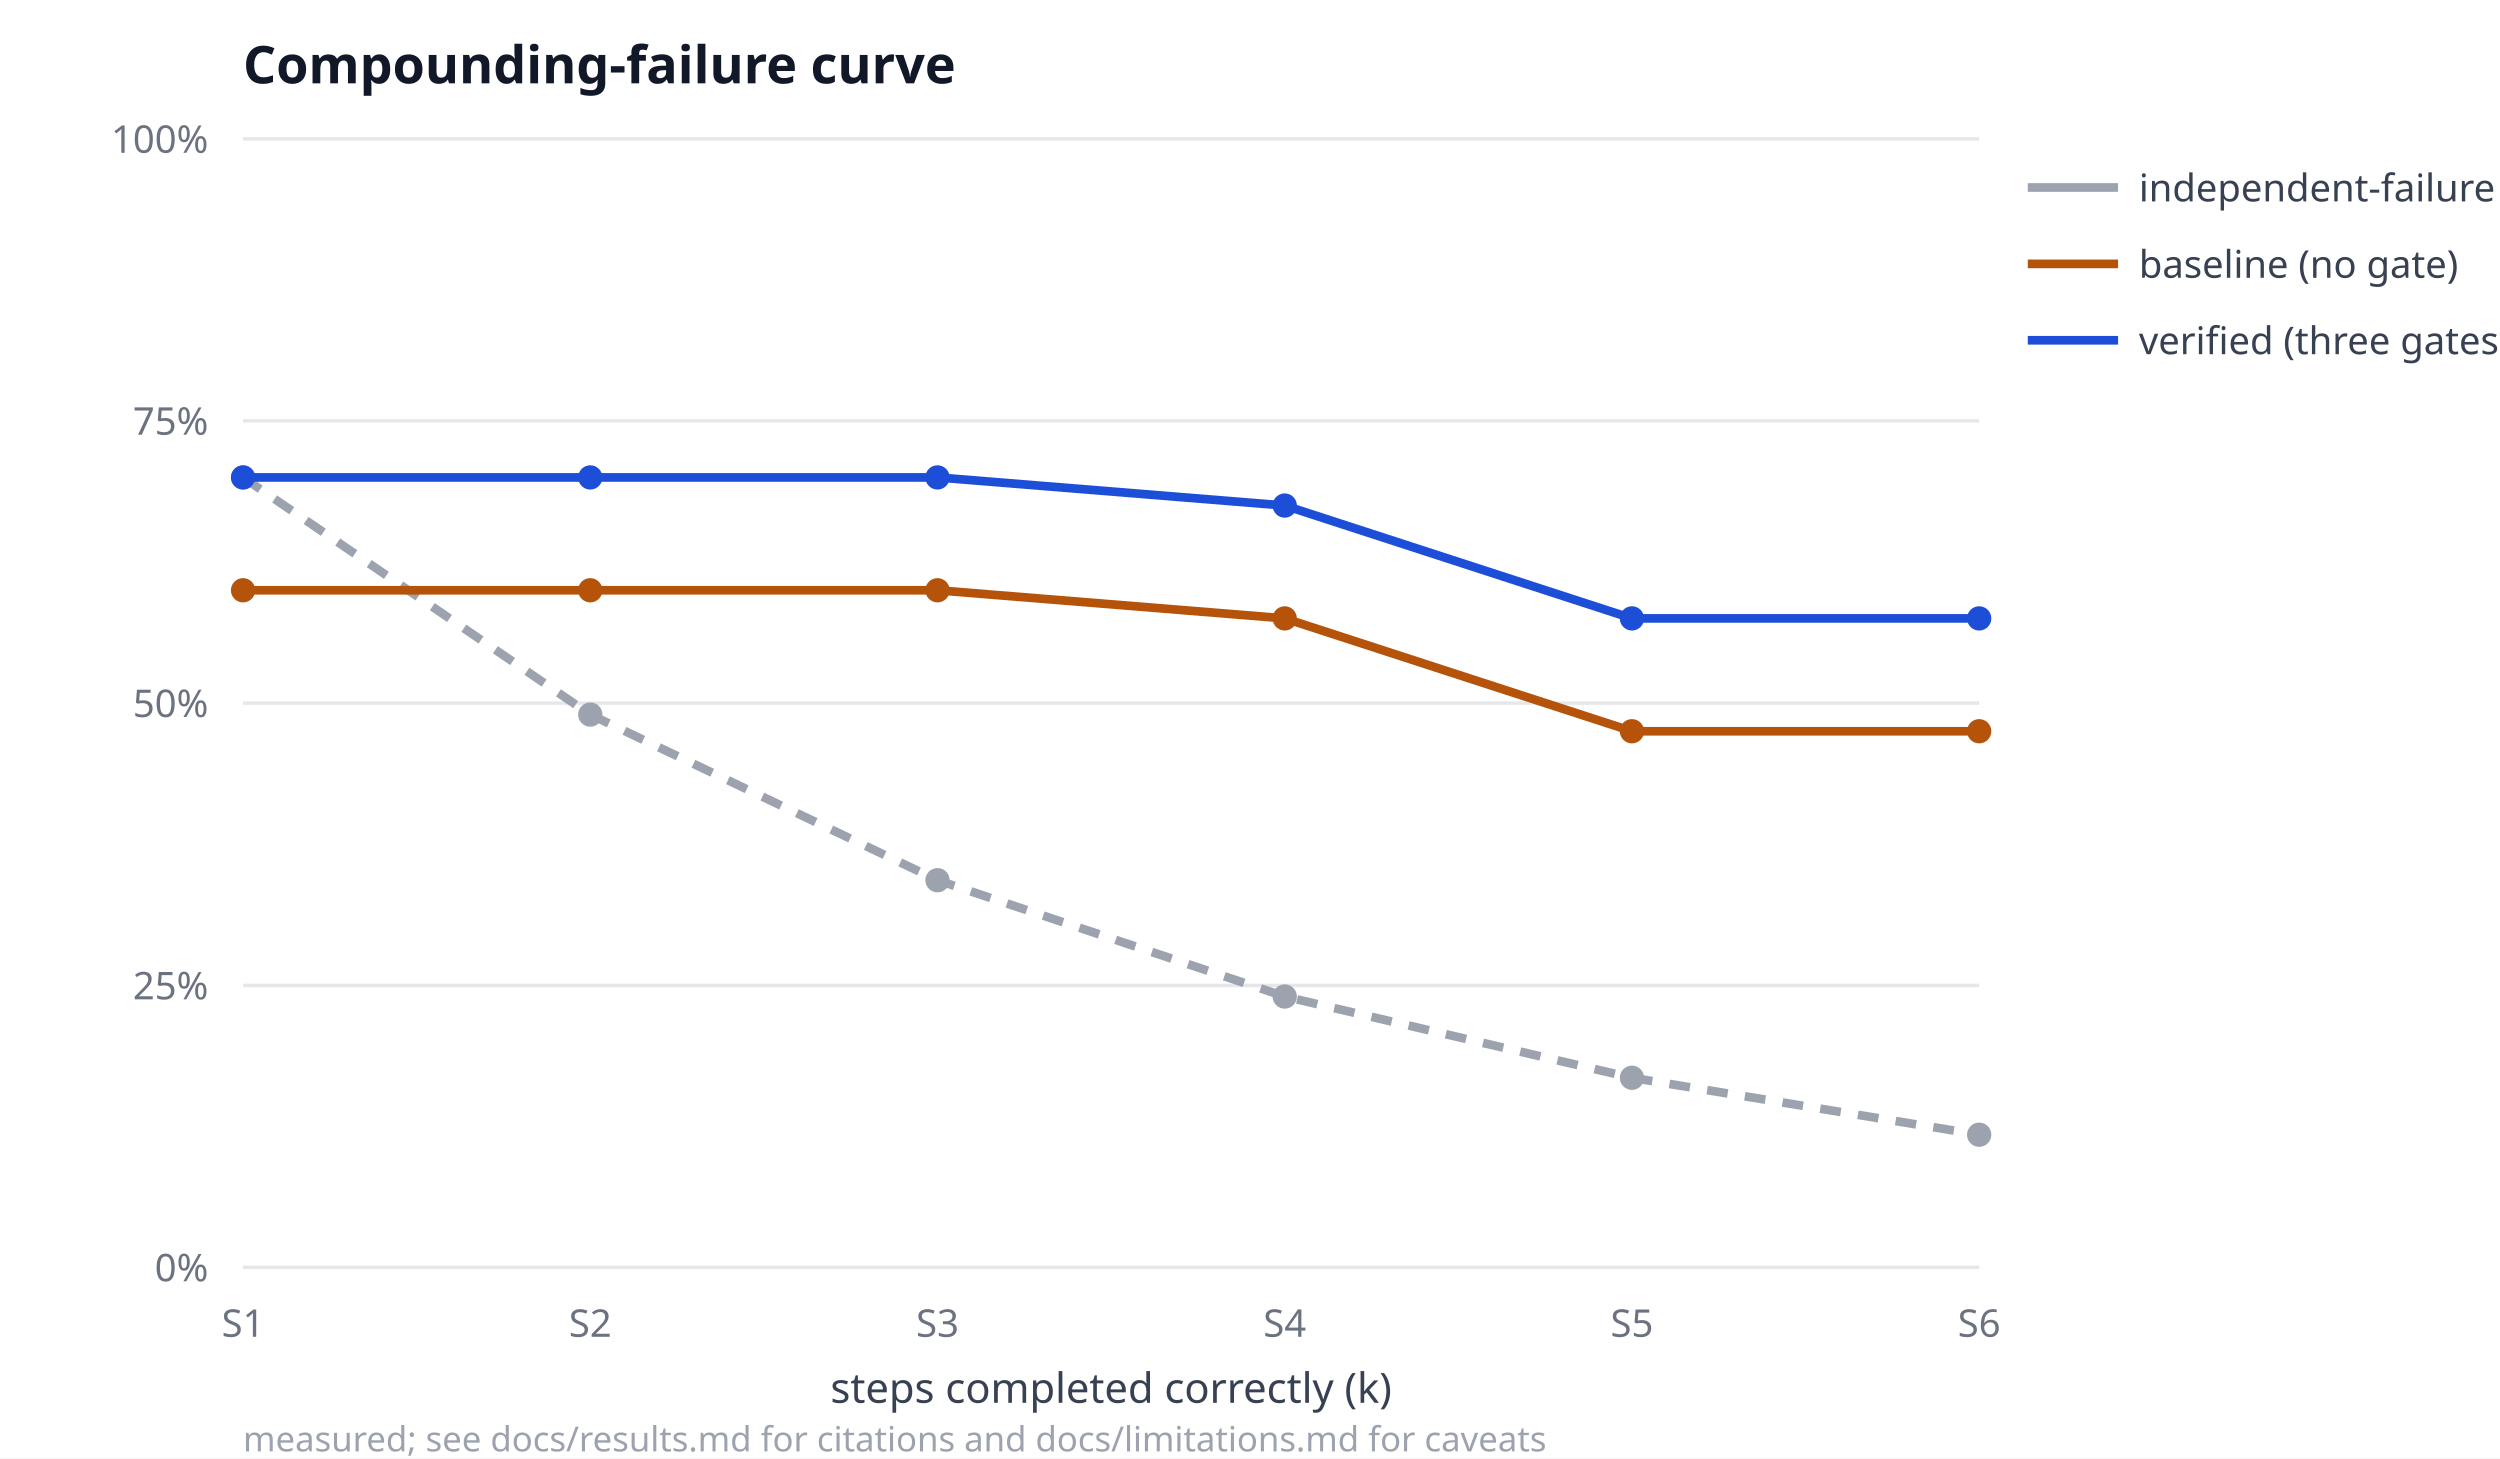
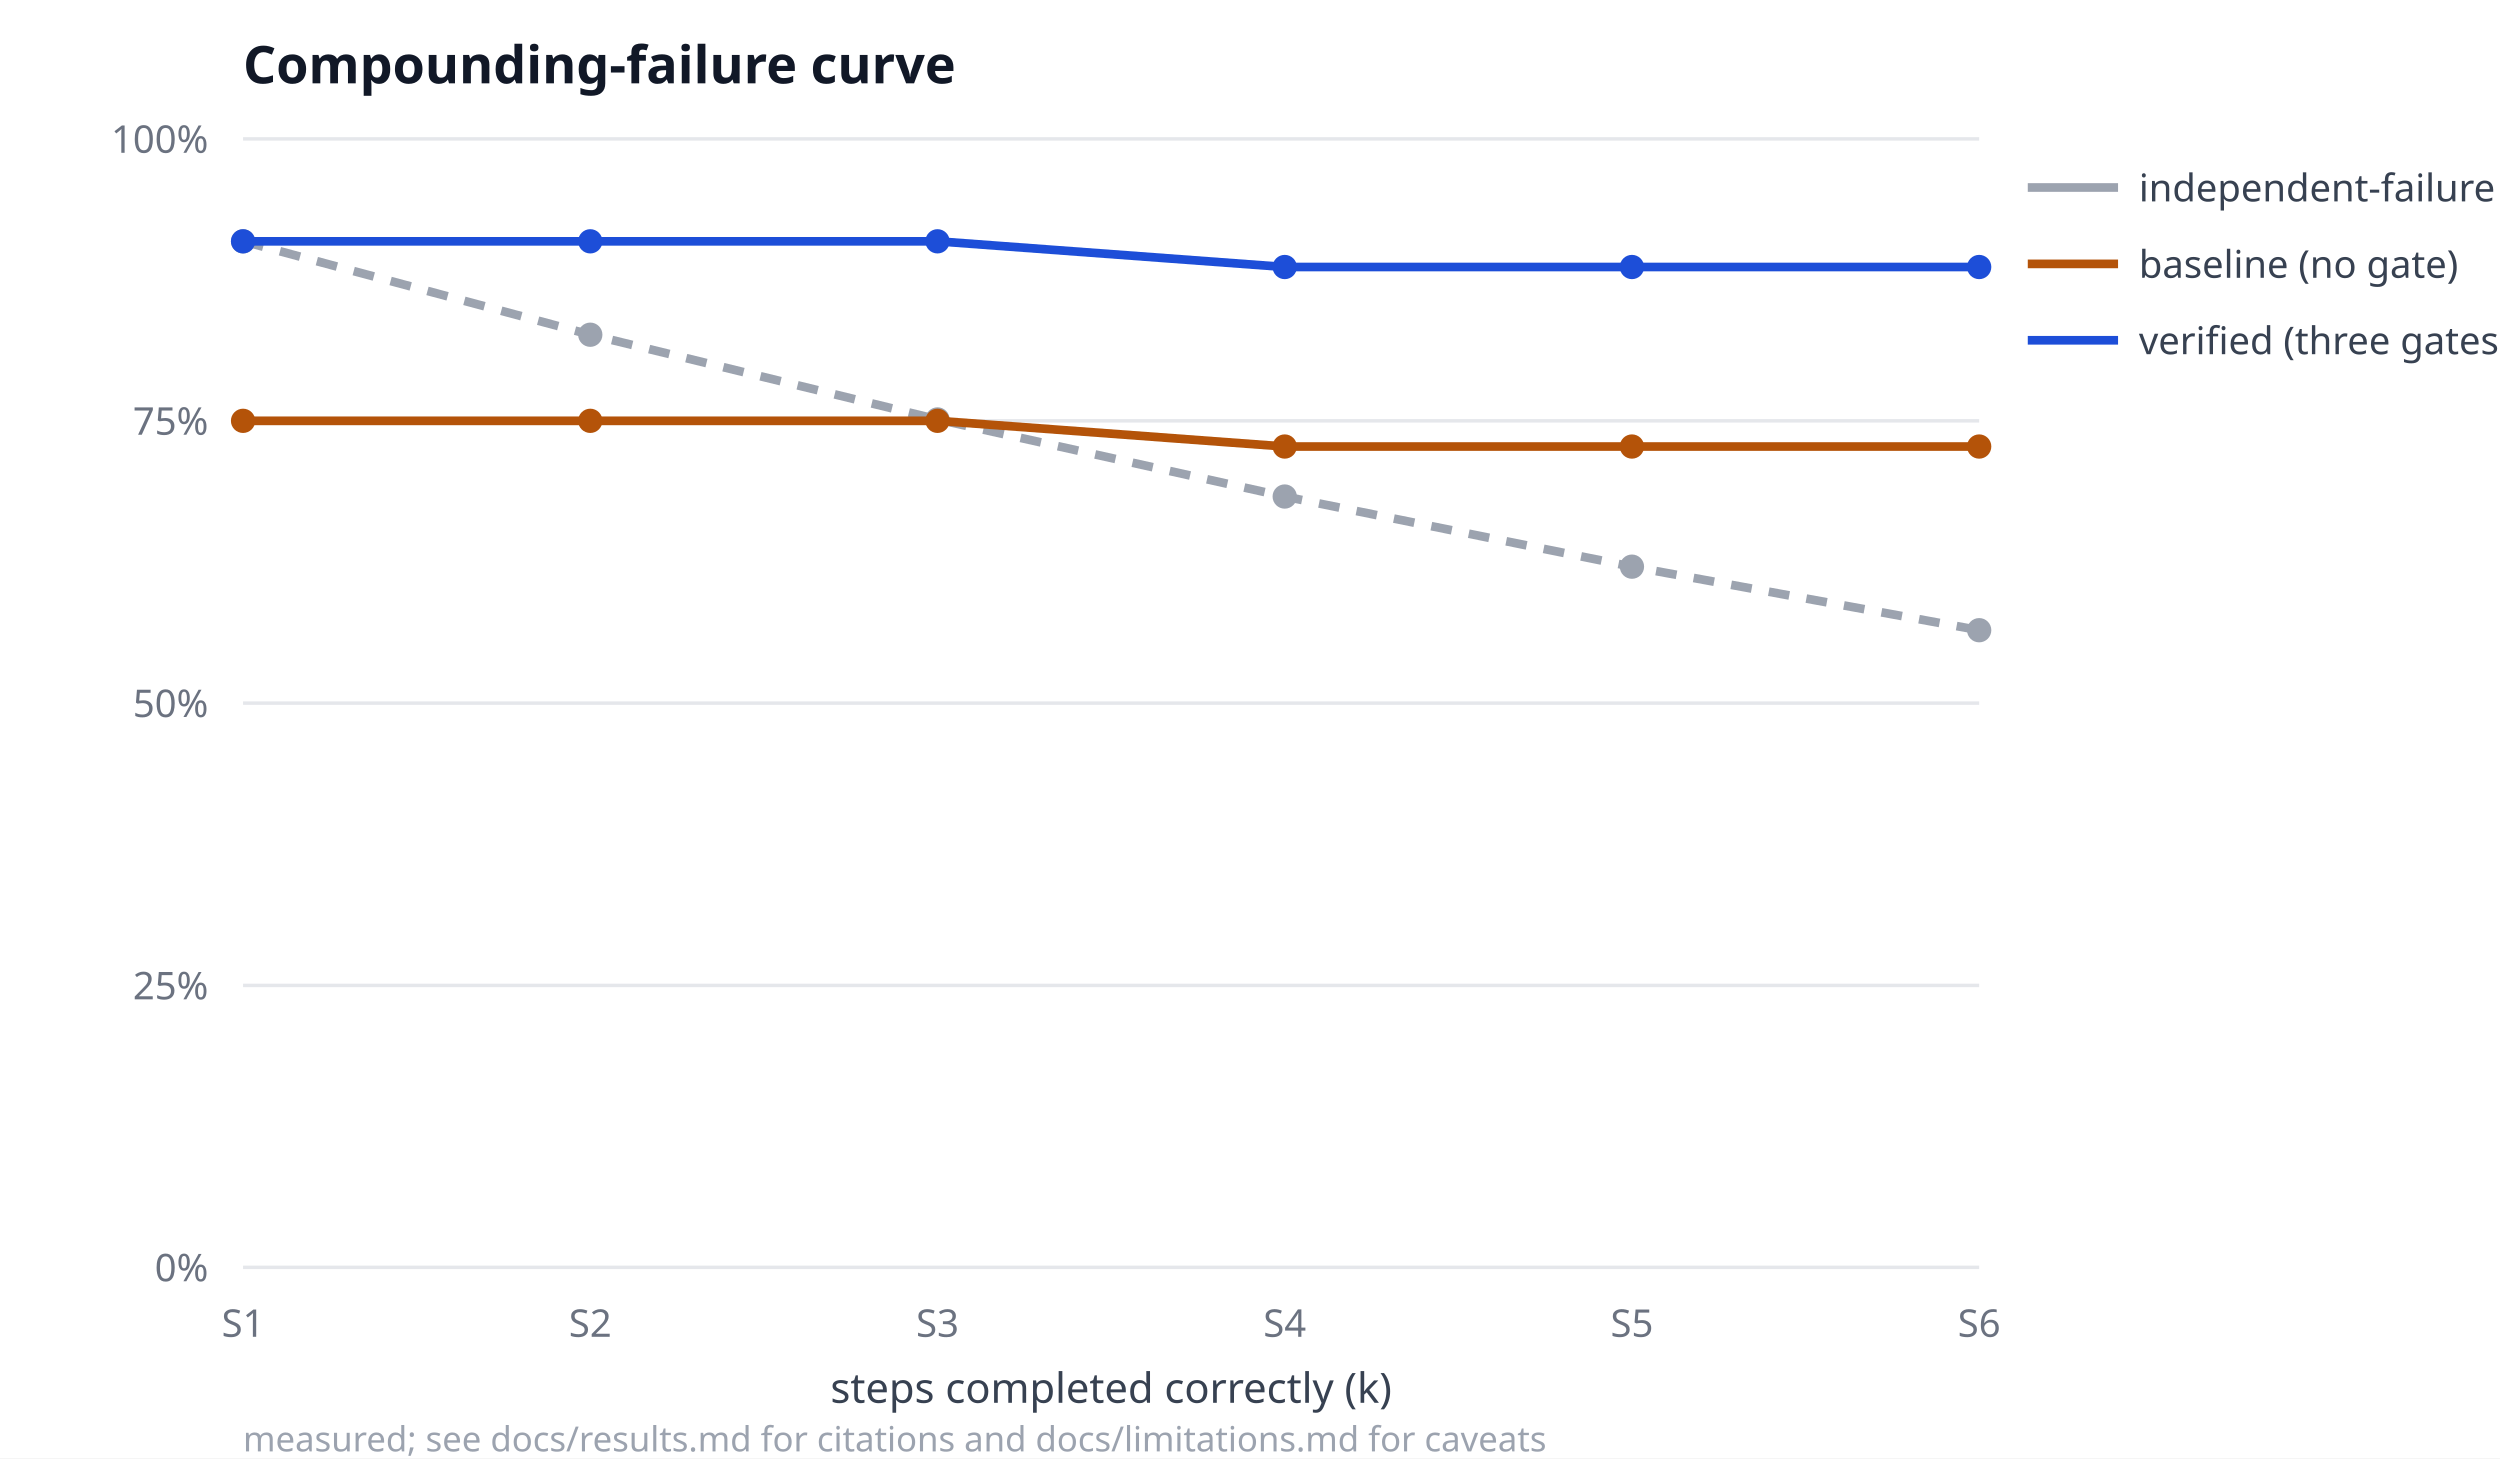
<svg xmlns="http://www.w3.org/2000/svg" width="720" height="420" viewBox="0 0 720 420" font-family="system-ui, sans-serif">
  <rect width="720" height="420" fill="#ffffff" />
  <text x="70" y="24" font-size="15" font-weight="600" fill="#111827">Compounding-failure curve</text>
  <line x1="70" y1="365.0" x2="570" y2="365.0" stroke="#e5e7eb" stroke-width="1" />
  <text x="60" y="369.0" font-size="11" fill="#6b7280" text-anchor="end">0%</text>
  <line x1="70" y1="283.8" x2="570" y2="283.8" stroke="#e5e7eb" stroke-width="1" />
  <text x="60" y="287.8" font-size="11" fill="#6b7280" text-anchor="end">25%</text>
  <line x1="70" y1="202.5" x2="570" y2="202.5" stroke="#e5e7eb" stroke-width="1" />
  <text x="60" y="206.5" font-size="11" fill="#6b7280" text-anchor="end">50%</text>
  <line x1="70" y1="121.2" x2="570" y2="121.2" stroke="#e5e7eb" stroke-width="1" />
  <text x="60" y="125.2" font-size="11" fill="#6b7280" text-anchor="end">75%</text>
  <line x1="70" y1="40.0" x2="570" y2="40.0" stroke="#e5e7eb" stroke-width="1" />
  <text x="60" y="44.0" font-size="11" fill="#6b7280" text-anchor="end">100%</text>
  <text x="70.0" y="385.0" font-size="11" fill="#6b7280" text-anchor="middle">S1</text>
  <text x="170.0" y="385.0" font-size="11" fill="#6b7280" text-anchor="middle">S2</text>
  <text x="270.0" y="385.0" font-size="11" fill="#6b7280" text-anchor="middle">S3</text>
  <text x="370.0" y="385.0" font-size="11" fill="#6b7280" text-anchor="middle">S4</text>
  <text x="470.0" y="385.0" font-size="11" fill="#6b7280" text-anchor="middle">S5</text>
  <text x="570.0" y="385.0" font-size="11" fill="#6b7280" text-anchor="middle">S6</text>
  <text x="320.0" y="404" font-size="12" fill="#374151" text-anchor="middle">steps completed correctly (k)</text>
-   <polyline points="70.0,137.5 170.0,205.8 270.0,253.5 370.0,287.0 470.0,310.4 570.0,326.8" fill="none" stroke="#9ca3af" stroke-width="2.5" stroke-dasharray="6 5" />
-   <circle cx="70.0" cy="137.5" r="3.5" fill="#9ca3af" />
-   <circle cx="170.0" cy="205.8" r="3.5" fill="#9ca3af" />
-   <circle cx="270.0" cy="253.5" r="3.5" fill="#9ca3af" />
-   <circle cx="370.0" cy="287.0" r="3.5" fill="#9ca3af" />
-   <circle cx="470.0" cy="310.4" r="3.5" fill="#9ca3af" />
-   <circle cx="570.0" cy="326.8" r="3.5" fill="#9ca3af" />
-   <polyline points="70.0,170.0 170.0,170.0 270.0,170.0 370.0,178.1 470.0,210.6 570.0,210.6" fill="none" stroke="#b45309" stroke-width="2.5" />
-   <circle cx="70.0" cy="170.0" r="3.5" fill="#b45309" />
-   <circle cx="170.0" cy="170.0" r="3.5" fill="#b45309" />
-   <circle cx="270.0" cy="170.0" r="3.5" fill="#b45309" />
-   <circle cx="370.0" cy="178.1" r="3.5" fill="#b45309" />
-   <circle cx="470.0" cy="210.6" r="3.5" fill="#b45309" />
-   <circle cx="570.0" cy="210.6" r="3.5" fill="#b45309" />
-   <polyline points="70.0,137.5 170.0,137.5 270.0,137.5 370.0,145.6 470.0,178.1 570.0,178.1" fill="none" stroke="#1d4ed8" stroke-width="2.5" />
-   <circle cx="70.0" cy="137.5" r="3.5" fill="#1d4ed8" />
-   <circle cx="170.0" cy="137.5" r="3.5" fill="#1d4ed8" />
-   <circle cx="270.0" cy="137.5" r="3.5" fill="#1d4ed8" />
-   <circle cx="370.0" cy="145.6" r="3.5" fill="#1d4ed8" />
-   <circle cx="470.0" cy="178.1" r="3.5" fill="#1d4ed8" />
-   <circle cx="570.0" cy="178.1" r="3.5" fill="#1d4ed8" />
+   <polyline points="70.0,69.5 170.0,96.4 270.0,120.8 370.0,143.0 470.0,163.2 570.0,181.5" fill="none" stroke="#9ca3af" stroke-width="2.5" stroke-dasharray="6 5" />
+   <circle cx="70.0" cy="69.5" r="3.5" fill="#9ca3af" />
+   <circle cx="170.0" cy="96.4" r="3.5" fill="#9ca3af" />
+   <circle cx="270.0" cy="120.8" r="3.5" fill="#9ca3af" />
+   <circle cx="370.0" cy="143.0" r="3.5" fill="#9ca3af" />
+   <circle cx="470.0" cy="163.2" r="3.5" fill="#9ca3af" />
+   <circle cx="570.0" cy="181.5" r="3.5" fill="#9ca3af" />
+   <polyline points="70.0,121.2 170.0,121.2 270.0,121.2 370.0,128.6 470.0,128.6 570.0,128.6" fill="none" stroke="#b45309" stroke-width="2.5" />
+   <circle cx="70.0" cy="121.2" r="3.5" fill="#b45309" />
+   <circle cx="170.0" cy="121.2" r="3.5" fill="#b45309" />
+   <circle cx="270.0" cy="121.2" r="3.5" fill="#b45309" />
+   <circle cx="370.0" cy="128.6" r="3.5" fill="#b45309" />
+   <circle cx="470.0" cy="128.6" r="3.5" fill="#b45309" />
+   <circle cx="570.0" cy="128.6" r="3.5" fill="#b45309" />
+   <polyline points="70.0,69.5 170.0,69.5 270.0,69.5 370.0,76.9 470.0,76.9 570.0,76.9" fill="none" stroke="#1d4ed8" stroke-width="2.5" />
+   <circle cx="70.0" cy="69.5" r="3.5" fill="#1d4ed8" />
+   <circle cx="170.0" cy="69.5" r="3.5" fill="#1d4ed8" />
+   <circle cx="270.0" cy="69.5" r="3.5" fill="#1d4ed8" />
+   <circle cx="370.0" cy="76.9" r="3.5" fill="#1d4ed8" />
+   <circle cx="470.0" cy="76.9" r="3.5" fill="#1d4ed8" />
+   <circle cx="570.0" cy="76.9" r="3.5" fill="#1d4ed8" />
  <line x1="584" y1="54" x2="610" y2="54" stroke="#9ca3af" stroke-width="2.5" />
  <text x="616" y="58" font-size="11" fill="#374151">independent-failure reference (p^k)</text>
  <line x1="584" y1="76" x2="610" y2="76" stroke="#b45309" stroke-width="2.5" />
  <text x="616" y="80" font-size="11" fill="#374151">baseline (no gate)</text>
  <line x1="584" y1="98" x2="610" y2="98" stroke="#1d4ed8" stroke-width="2.5" />
  <text x="616" y="102" font-size="11" fill="#374151">verified (three gates)</text>
  <text x="70" y="418" font-size="10" fill="#9ca3af">measured; see docs/results.md for citations and docs/limitations.md for caveats</text>
</svg>
